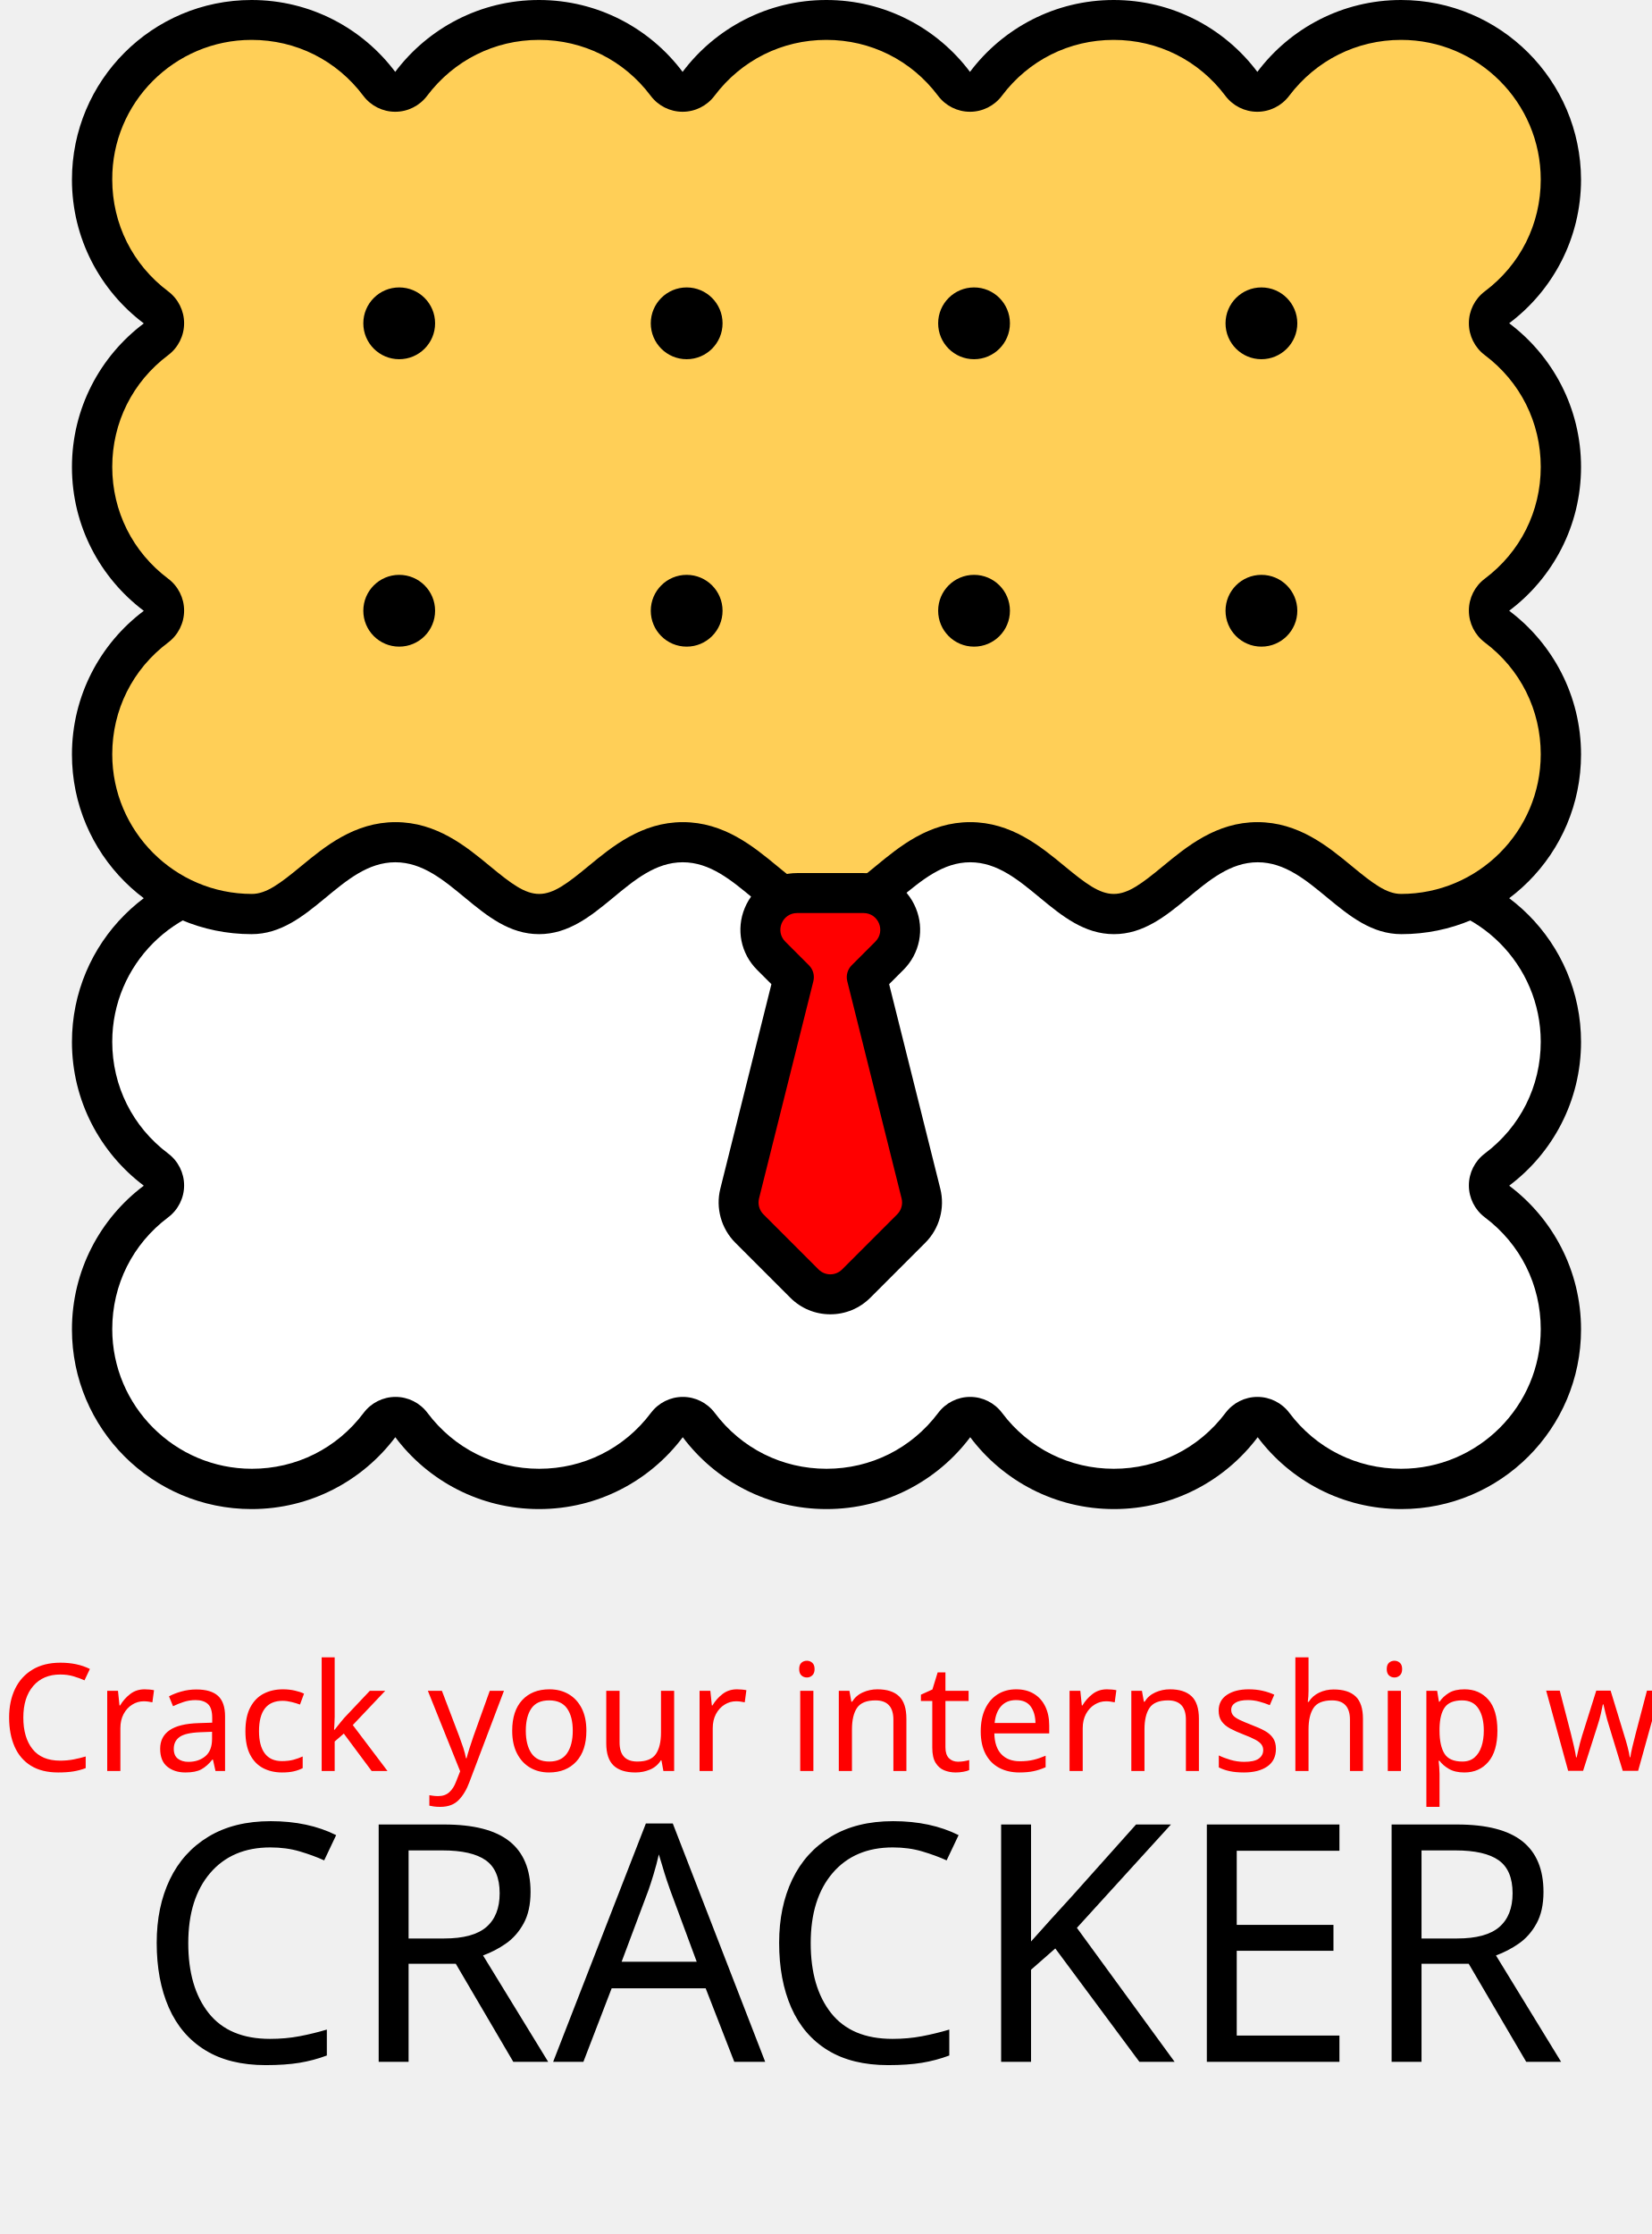
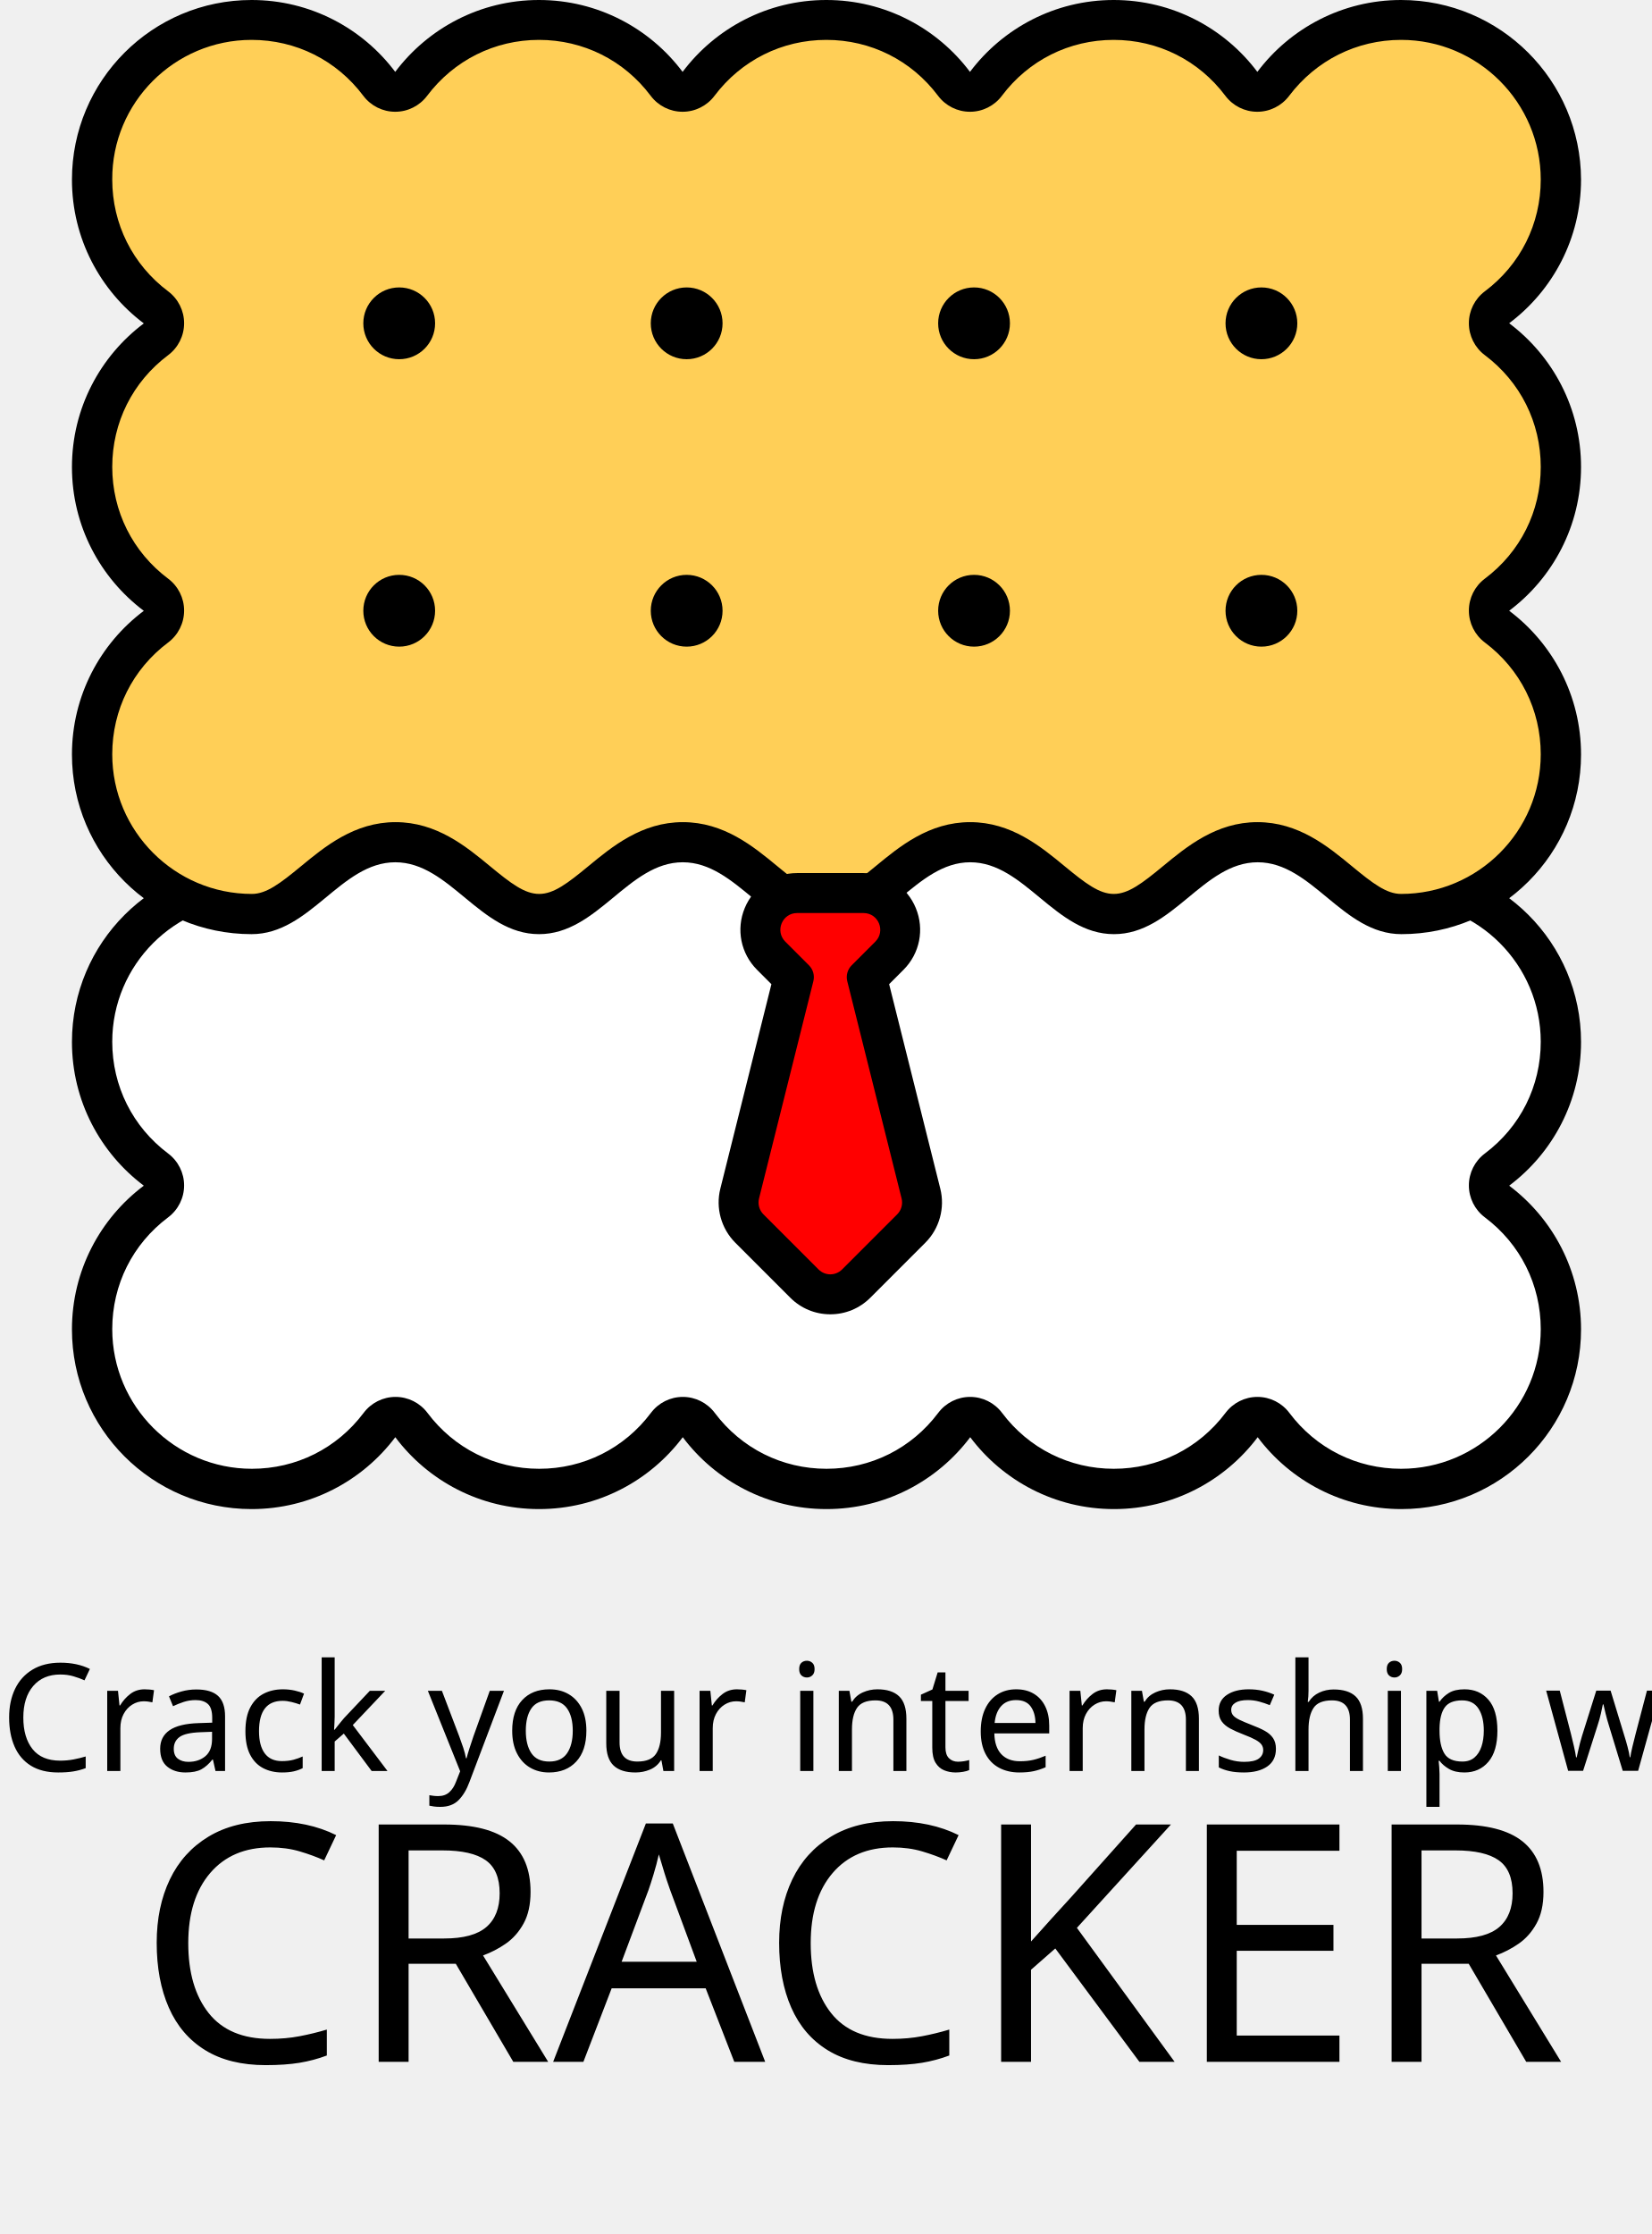
<svg xmlns="http://www.w3.org/2000/svg" version="1.1" id="Layer_1" x="0px" y="0px" viewBox="0 0 1988.4 2688.5" style="enable-background:new 0 0 1988.4 2688.5;" xml:space="preserve">
  <style type="text/css">
	.st0{display:none;}
	.st1{display:inline;}
	
		.st2{display:inline;fill:#FFFFFF;stroke:#000000;stroke-width:5;stroke-linecap:round;stroke-linejoin:round;stroke-miterlimit:10;}
	.st3{fill:#FF0000;}
	
		.st4{display:inline;fill:#FFCF57;stroke:#000000;stroke-width:5;stroke-linecap:round;stroke-linejoin:round;stroke-miterlimit:10;}
	.st5{display:inline;fill:#C17121;}
	.st6{fill:#FFFFFF;}
	.st7{fill:#FFCF57;}
	.st8{font-family:'DidactGothic-Regular';}
	.st9{font-size:180px;}
	.st10{font-family:'BalooBhai-Regular';}
	.st11{font-size:400px;}
</style>
  <g id="Layer_1_1_" class="st0">
    <circle class="st1" cx="-230.4" cy="229.5" r="4.5" />
    <circle class="st1" cx="-194.4" cy="229.5" r="4.5" />
    <circle class="st1" cx="-158.4" cy="229.5" r="4.5" />
    <circle class="st1" cx="-122.4" cy="229.5" r="4.5" />
    <circle class="st1" cx="-230.4" cy="265.5" r="4.5" />
    <circle class="st1" cx="-194.4" cy="265.5" r="4.5" />
    <circle class="st1" cx="-158.4" cy="265.5" r="4.5" />
    <circle class="st1" cx="-122.4" cy="265.5" r="4.5" />
    <path class="st2" d="M-261.9,229.5c-5.5,4.1-9,10.6-9,18s3.5,13.9,9,18c-5.5,4.1-9,10.6-9,18c0,12.4,10.1,22.5,22.5,22.5   c7.4,0,13.9-3.5,18-9c4.1,5.5,10.6,9,18,9s13.9-3.5,18-9c4.1,5.5,10.6,9,18,9s13.9-3.5,18-9c4.1,5.5,10.6,9,18,9s13.9-3.5,18-9   c4.1,5.5,10.6,9,18,9c12.4,0,22.5-10.1,22.5-22.5c0-7.4-3.5-13.9-9-18c5.5-4.1,9-10.6,9-18s-3.5-13.9-9-18c2.9-2.2,5.3-5.1,6.9-8.5   h-184.8C-267.2,224.4-264.8,227.3-261.9,229.5z" />
    <g class="st1">
      <path class="st3" d="M-176.4,276.5c-1.3,0-2.6-0.5-3.5-1.5l-8.2-8.2c-1.2-1.2-1.7-3.1-1.3-4.7l8.1-32.5l-3.5-3.5    c-1.4-1.4-1.9-3.6-1.1-5.4c0.8-1.9,2.6-3.1,4.6-3.1h9.9c2,0,3.8,1.2,4.6,3.1s0.4,4-1.1,5.4l-3.5,3.5l8.1,32.5    c0.4,1.7-0.1,3.5-1.3,4.7l-8.2,8.2C-173.8,275.9-175.1,276.5-176.4,276.5z" />
      <path d="M-171.4,220c2.2,0,3.3,2.7,1.8,4.3l-3.5,3.5c-0.6,0.6-0.9,1.5-0.7,2.4l8.1,32.5c0.2,0.9,0,1.8-0.7,2.4l-8.2,8.2    c-0.5,0.5-1.1,0.7-1.8,0.7s-1.3-0.2-1.8-0.7l-8.2-8.3c-0.6-0.6-0.9-1.5-0.7-2.4l8.1-32.5c0.2-0.9,0-1.8-0.7-2.4l-3.5-3.5    c-1.6-1.6-0.5-4.3,1.8-4.3L-171.4,220 M-171.4,215h-10c-3,0-5.8,1.8-6.9,4.6c-1.2,2.8-0.5,6,1.6,8.2l2.5,2.5l-7.8,31.1    c-0.6,2.5,0.1,5.3,2,7.1l8.2,8.2c1.4,1.4,3.3,2.2,5.3,2.2s3.9-0.8,5.3-2.2l8.2-8.2c1.9-1.9,2.6-4.6,2-7.1l-7.8-31.1l2.5-2.5    c2.2-2.2,2.8-5.4,1.6-8.2C-165.7,216.8-168.4,215-171.4,215L-171.4,215z" />
    </g>
    <path class="st4" d="M-81.9,211.5c0-7.4-3.5-13.9-9-18c5.5-4.1,9-10.6,9-18s-3.5-13.9-9-18c5.5-4.1,9-10.6,9-18   c0-12.4-10.1-22.5-22.5-22.5c-7.4,0-13.9,3.5-18,9c-4.1-5.5-10.6-9-18-9s-13.9,3.5-18,9c-4.1-5.5-10.6-9-18-9s-13.9,3.5-18,9   c-4.1-5.5-10.6-9-18-9s-13.9,3.5-18,9c-4.1-5.5-10.6-9-18-9c-12.4,0-22.5,10.1-22.5,22.5c0,7.4,3.5,13.9,9,18c-5.5,4.1-9,10.6-9,18   s3.5,13.9,9,18c-5.5,4.1-9,10.6-9,18c0,3.4,0.8,6.6,2.1,9.5H-84C-82.7,218.1-81.9,214.9-81.9,211.5z" />
    <circle class="st5" cx="-230.4" cy="157.5" r="4.5" />
    <circle class="st5" cx="-194.4" cy="157.5" r="4.5" />
    <circle class="st5" cx="-158.4" cy="157.5" r="4.5" />
    <circle class="st5" cx="-122.4" cy="157.5" r="4.5" />
    <circle class="st5" cx="-230.4" cy="193.5" r="4.5" />
    <circle class="st5" cx="-194.4" cy="193.5" r="4.5" />
    <circle class="st5" cx="-158.4" cy="193.5" r="4.5" />
    <circle class="st5" cx="-122.4" cy="193.5" r="4.5" />
    <rect x="-263.4" y="359" class="st5" width="201" height="9" />
  </g>
  <g id="Layer_2">
    <g>
-       <path class="st6" d="M1686.4,1792c-61,0-117-28-153.7-76.9c-4.5-6-11.7-9.6-19.2-9.6c-7.6,0-14.7,3.6-19.2,9.6    c-36.7,48.9-92.7,76.9-153.7,76.9s-117-28-153.7-76.9c-4.5-6-11.7-9.6-19.2-9.6c-7.6,0-14.7,3.6-19.2,9.6    c-36.9,48.9-92.9,76.9-153.9,76.9s-117-28-153.7-76.9c-4.5-6-11.7-9.6-19.2-9.6c-7.6,0-14.7,3.6-19.2,9.6    c-36.7,48.9-92.7,76.9-153.7,76.9s-117-28-153.7-76.9c-4.5-6-11.7-9.6-19.2-9.6s-14.7,3.6-19.2,9.6C420,1764,364,1792,303,1792    c-106,0-192.2-86.2-192.2-192.2c0-61,28-117,76.9-153.7c6-4.5,9.6-11.7,9.6-19.2c0-7.6-3.6-14.7-9.6-19.2    c-48.9-36.7-76.9-92.7-76.9-153.7c0-106,86.2-192.2,192.2-192.2c12.9,0,25.9,1.3,38.5,3.9c1.6,0.3,3.2,0.5,4.8,0.5    c5.5,0,10.9-1.9,15.2-5.4c5.6-4.6,8.8-11.4,8.8-18.6V802.3h1249.1V1042c0,7.2,3.2,14,8.8,18.6c4.3,3.5,9.7,5.4,15.2,5.4    c1.6,0,3.2-0.2,4.8-0.5c12.6-2.6,25.6-3.9,38.5-3.9c106,0,192.2,86.2,192.2,192.2c0,61-28,117-76.9,153.7    c-6,4.5-9.6,11.7-9.6,19.2c0,7.6,3.6,14.7,9.6,19.2c48.9,36.7,76.9,92.7,76.9,153.7C1878.6,1705.8,1792.4,1792,1686.4,1792z" />
-       <path d="M1595.1,826.3V1042c0,14.4,6.5,28.1,17.6,37.2c8.7,7.1,19.4,10.8,30.4,10.8c3.2,0,6.4-0.3,9.6-1c11-2.2,22.4-3.4,33.7-3.4    c92.7,0,168.1,75.4,168.1,168.1c0,53.4-24.5,102.4-67.3,134.5c-12.1,9.1-19.2,23.3-19.2,38.4s7.1,29.3,19.2,38.4    c42.8,32.1,67.3,81.2,67.3,134.5c0,92.7-75.4,168.1-168.1,168.1c-53.4,0-102.4-24.5-134.5-67.3c-9.1-12.1-23.3-19.2-38.4-19.2    s-29.3,7.1-38.4,19.2c-32.1,42.8-81.2,67.3-134.5,67.3s-102.4-24.5-134.5-67.3c-9.1-12.1-23.3-19.2-38.4-19.2s-29.3,7.1-38.4,19.2    c-32.1,42.8-81.2,67.3-134.5,67.3s-102.4-24.5-134.5-67.3c-9.1-12.1-23.3-19.2-38.4-19.2s-29.3,7.1-38.4,19.2    c-32.1,42.8-81.2,67.3-134.5,67.3c-53.4,0-102.4-24.5-134.5-67.3c-9.1-12.1-23.3-19.2-38.4-19.2c-15.1,0-29.3,7.1-38.4,19.2    c-32.1,42.8-81.2,67.3-134.5,67.3c-92.7,0-168.1-75.4-168.1-168.1c0-53.4,24.5-102.4,67.3-134.5c12.1-9.1,19.2-23.3,19.2-38.4    s-7.1-29.3-19.2-38.4c-42.8-32.1-67.3-81.2-67.3-134.5c0-92.7,75.4-168.1,168.1-168.1c11.3,0,22.7,1.1,33.7,3.4    c3.2,0.6,6.4,1,9.6,1c11,0,21.8-3.8,30.4-10.8c11.2-9.1,17.6-22.8,17.6-37.2V826.3H1595.1 M1643.2,778.3H346V1042    c-14-2.8-28.4-4.3-43.2-4.3c-119.4,0-216.2,96.8-216.2,216.2c0,70.7,34,133.5,86.5,173c-52.5,39.4-86.5,102.2-86.5,173    c0,119.4,96.8,216.2,216.2,216.2c70.7,0,133.5-34,173-86.5c39.4,52.5,102.2,86.5,173,86.5s133.5-34,173-86.5    c39.4,52.5,102.2,86.5,173,86.5s133.5-34,173-86.5c39.4,52.5,102.2,86.5,173,86.5s133.5-34,173-86.5    c39.4,52.5,102.2,86.5,173,86.5c119.4,0,216.2-96.8,216.2-216.2c0-70.7-34-133.5-86.5-173c52.5-39.4,86.5-102.2,86.5-173    c0-119.4-96.8-216.2-216.2-216.2c-14.8,0-29.3,1.5-43.2,4.3V778.3H1643.2z" />
+       <path class="st6" d="M1686.4,1792c-61,0-117-28-153.7-76.9c-4.5-6-11.7-9.6-19.2-9.6c-7.6,0-14.7,3.6-19.2,9.6    c-36.7,48.9-92.7,76.9-153.7,76.9s-117-28-153.7-76.9c-4.5-6-11.7-9.6-19.2-9.6c-7.6,0-14.7,3.6-19.2,9.6    c-36.9,48.9-92.9,76.9-153.9,76.9c-61,0-117-28-153.7-76.9c-4.5-6-11.7-9.6-19.2-9.6c-7.6,0-14.7,3.6-19.2,9.6    c-36.7,48.9-92.7,76.9-153.7,76.9s-117-28-153.7-76.9c-4.5-6-11.7-9.6-19.2-9.6s-14.7,3.6-19.2,9.6C420,1764,364,1792,303,1792    c-106,0-192.2-86.2-192.2-192.2c0-61,28-117,76.9-153.7c6-4.5,9.6-11.7,9.6-19.2c0-7.6-3.6-14.7-9.6-19.2    c-48.9-36.7-76.9-92.7-76.9-153.7c0-106,86.2-192.2,192.2-192.2c12.9,0,25.9,1.3,38.5,3.9c1.6,0.3,3.2,0.5,4.8,0.5    c5.5,0,10.9-1.9,15.2-5.4c5.6-4.6,8.8-11.4,8.8-18.6V802.3h1249.1V1042c0,7.2,3.2,14,8.8,18.6c4.3,3.5,9.7,5.4,15.2,5.4    c1.6,0,3.2-0.2,4.8-0.5c12.6-2.6,25.6-3.9,38.5-3.9c106,0,192.2,86.2,192.2,192.2c0,61-28,117-76.9,153.7    c-6,4.5-9.6,11.7-9.6,19.2c0,7.6,3.6,14.7,9.6,19.2c48.9,36.7,76.9,92.7,76.9,153.7C1878.6,1705.8,1792.4,1792,1686.4,1792z" />
+       <path d="M1595.1,826.3V1042c0,14.4,6.5,28.1,17.6,37.2c8.7,7.1,19.4,10.8,30.4,10.8c3.2,0,6.4-0.3,9.6-1c11-2.2,22.4-3.4,33.7-3.4    c92.7,0,168.1,75.4,168.1,168.1c0,53.4-24.5,102.4-67.3,134.5c-12.1,9.1-19.2,23.3-19.2,38.4s7.1,29.3,19.2,38.4    c42.8,32.1,67.3,81.2,67.3,134.5c0,92.7-75.4,168.1-168.1,168.1c-53.4,0-102.4-24.5-134.5-67.3c-9.1-12.1-23.3-19.2-38.4-19.2    s-29.3,7.1-38.4,19.2c-32.1,42.8-81.2,67.3-134.5,67.3s-102.4-24.5-134.5-67.3c-9.1-12.1-23.3-19.2-38.4-19.2s-29.3,7.1-38.4,19.2    c-32.1,42.8-81.2,67.3-134.5,67.3c-53.3,0-102.4-24.5-134.5-67.3c-9.1-12.1-23.3-19.2-38.4-19.2s-29.3,7.1-38.4,19.2    c-32.1,42.8-81.2,67.3-134.5,67.3c-53.4,0-102.4-24.5-134.5-67.3c-9.1-12.1-23.3-19.2-38.4-19.2s-29.3,7.1-38.4,19.2    c-32.1,42.8-81.2,67.3-134.5,67.3c-92.7,0-168.1-75.4-168.1-168.1c0-53.4,24.5-102.4,67.3-134.5c12.1-9.1,19.2-23.3,19.2-38.4    s-7.1-29.3-19.2-38.4c-42.8-32.1-67.3-81.2-67.3-134.5c0-92.7,75.4-168.1,168.1-168.1c11.3,0,22.7,1.1,33.7,3.4    c3.2,0.6,6.4,1,9.6,1c11,0,21.8-3.8,30.4-10.8c11.2-9.1,17.6-22.8,17.6-37.2V826.3H1595.1 M1643.2,778.3H346V1042    c-14-2.8-28.4-4.3-43.2-4.3c-119.4,0-216.2,96.8-216.2,216.2c0,70.7,34,133.5,86.5,173c-52.5,39.4-86.5,102.2-86.5,173    c0,119.4,96.8,216.2,216.2,216.2c70.7,0,133.5-34,173-86.5c39.4,52.5,102.2,86.5,173,86.5s133.5-34,173-86.5    c39.4,52.5,102.2,86.5,173,86.5s133.5-34,173-86.5c39.4,52.5,102.2,86.5,173,86.5s133.5-34,173-86.5    c39.4,52.5,102.2,86.5,173,86.5c119.4,0,216.2-96.8,216.2-216.2c0-70.7-34-133.5-86.5-173c52.5-39.4,86.5-102.2,86.5-173    c0-119.4-96.8-216.2-216.2-216.2c-14.8,0-29.3,1.5-43.2,4.3V778.3H1643.2z" />
    </g>
    <g>
-       <path class="st7" d="M1686.4,1100.2c-27.4,0-50.3-18.9-74.5-38.9c-27-22.3-57.6-47.5-98.4-47.5s-71.4,25.3-98.4,47.5    c-24.2,20-47.2,38.9-74.5,38.9s-50.3-18.9-74.5-38.9c-27-22.3-57.6-47.5-98.4-47.5s-71.4,25.3-98.4,47.5    c-24.2,20-47.2,38.9-74.5,38.9s-50.3-18.9-74.5-38.9c-27-22.3-57.6-47.5-98.4-47.5s-71.4,25.3-98.4,47.5    c-24.2,20-47.2,38.9-74.5,38.9s-50.3-18.9-74.5-38.9c-27-22.3-57.6-47.5-98.4-47.5c-40.9,0-71.4,25.3-98.4,47.5    c-24.2,20-47.2,38.9-74.5,38.9c-106.4,0-192.6-86.2-192.6-192.2c0-61,28-117,76.9-153.7c6-4.5,9.6-11.7,9.6-19.2    s-3.6-14.7-9.6-19.2c-48.9-36.8-76.9-92.8-76.9-153.8s28-117,76.9-153.7c6-4.5,9.6-11.7,9.6-19.2s-3.6-14.7-9.6-19.2    c-48.9-36.8-76.9-92.8-76.9-153.8c0-106,86.2-192.2,192.2-192.2c61,0,117,28,153.7,76.9c4.5,6,11.7,9.6,19.2,9.6    s14.7-3.6,19.2-9.6C531.7,52,587.7,24,648.7,24s117,28,153.7,76.9c4.5,6,11.7,9.6,19.2,9.6c7.6,0,14.7-3.6,19.2-9.6    C877.6,52,933.6,24,994.6,24s117,28,153.7,76.9c4.5,6,11.7,9.6,19.2,9.6c7.6,0,14.7-3.6,19.2-9.6C1223.5,52,1279.5,24,1340.5,24    s117,28,153.7,76.9c4.5,6,11.7,9.6,19.2,9.6c7.6,0,14.7-3.6,19.2-9.6C1569.4,52,1625.4,24,1686.4,24c106,0,192.2,86.2,192.2,192.2    c0,61-28,117-76.9,153.7c-6,4.5-9.6,11.7-9.6,19.2s3.6,14.7,9.6,19.2c48.9,36.7,76.9,92.7,76.9,153.7s-28,117-76.9,153.7    c-6,4.5-9.6,11.7-9.6,19.2s3.6,14.7,9.6,19.2c48.9,36.9,76.9,92.9,76.9,153.9C1878.6,1014,1792.4,1100.2,1686.4,1100.2z" />
-       <path d="M1686.4,48c92.7,0,168.1,75.4,168.1,168.1c0,53.4-24.5,102.4-67.3,134.5c-12.1,9.1-19.2,23.3-19.2,38.4    s7.1,29.3,19.2,38.4c42.8,32.1,67.3,81.2,67.3,134.5c0,53.4-24.5,102.4-67.3,134.5c-12.1,9.1-19.2,23.3-19.2,38.4    c0,15.1,7.1,29.3,19.2,38.4c42.8,32.1,67.3,81.2,67.3,134.5c0,92.7-75.4,168.1-168.1,168.1c-17.5,0-34-12.6-59.2-33.4    c-28.6-23.6-64.2-53-113.7-53s-85.1,29.4-113.7,53c-25.2,20.8-41.8,33.4-59.2,33.4s-34-12.6-59.2-33.4    c-28.6-23.6-64.2-53-113.7-53s-85.1,29.4-113.7,53c-25.2,20.8-41.8,33.4-59.2,33.4s-34-12.6-59.2-33.4    c-28.6-23.6-64.2-53-113.7-53s-85.1,29.4-113.7,53c-25.2,20.8-41.8,33.4-59.2,33.4c-17.5,0-34-12.6-59.2-33.4    c-28.6-23.6-64.2-53-113.7-53s-85.1,29.4-113.7,53c-25.2,20.8-41.8,33.4-59.2,33.4c-92.7,0-168.1-75.4-168.1-168.1    c0-53.4,24.5-102.4,67.3-134.5c12.1-9.1,19.2-23.3,19.2-38.4c0-15.1-7.1-29.3-19.2-38.4c-42.8-32.1-67.3-81.2-67.3-134.5    c0-53.4,24.5-102.4,67.3-134.5c12.1-9.1,19.2-23.3,19.2-38.4s-7.1-29.3-19.2-38.4c-42.8-32.1-67.3-81.2-67.3-134.5    C134.6,123.5,210.1,48,302.8,48c53.4,0,102.4,24.5,134.5,67.3c9.1,12.1,23.3,19.2,38.4,19.2c15.1,0,29.3-7.1,38.4-19.2    C546.3,72.6,595.3,48,648.7,48c53.4,0,102.4,24.5,134.5,67.3c9.1,12.1,23.3,19.2,38.4,19.2s29.3-7.1,38.4-19.2    C892.2,72.6,941.2,48,994.6,48s102.4,24.5,134.5,67.3c9.1,12.1,23.3,19.2,38.4,19.2s29.3-7.1,38.4-19.2    C1238,72.5,1287.1,48,1340.4,48s102.4,24.5,134.5,67.3c9.1,12.1,23.3,19.2,38.4,19.2s29.3-7.1,38.4-19.2    C1584,72.6,1633,48,1686.4,48 M1686.4,0c-70.7,0-133.5,34-173,86.5C1474,34,1411.2,0,1340.5,0s-133.5,34-173,86.5    C1128.1,34,1065.3,0,994.6,0s-133.5,34-173,86.5C782.2,34,719.4,0,648.7,0s-133.5,34-173,86.5C436.3,34,373.5,0,302.8,0    C183.4,0,86.6,96.8,86.6,216.2c0,70.7,34,133.5,86.5,173c-52.5,39.4-86.5,102.2-86.5,172.9s34,133.5,86.5,173    C120.6,774.5,86.6,837.3,86.6,908c0,119.4,96.8,216.2,216.2,216.2c70.7,0,107.3-86.5,173-86.5s102.2,86.5,173,86.5    s107.3-86.5,173-86.5s102.2,86.5,173,86.5s107.3-86.5,173-86.5s102.2,86.5,173,86.5s107.3-86.5,173-86.5s102.2,86.5,173,86.5    c119.4,0,216.2-96.8,216.2-216.2c0-70.7-34-133.5-86.5-173c52.5-39.4,86.5-102.2,86.5-173s-34-133.5-86.5-173    c52.5-39.4,86.5-102.2,86.5-173C1902.6,96.8,1805.8,0,1686.4,0L1686.4,0z" />
+       <path class="st7" d="M1686.4,1100.2c-27.4,0-50.3-18.9-74.5-38.9c-27-22.3-57.6-47.5-98.4-47.5s-71.4,25.3-98.4,47.5    c-24.2,20-47.2,38.9-74.5,38.9s-50.3-18.9-74.5-38.9c-27-22.3-57.6-47.5-98.4-47.5s-71.4,25.3-98.4,47.5    c-24.2,20-47.2,38.9-74.5,38.9s-50.3-18.9-74.5-38.9c-27-22.3-57.6-47.5-98.4-47.5s-71.4,25.3-98.4,47.5    c-24.2,20-47.2,38.9-74.5,38.9s-50.3-18.9-74.5-38.9c-27-22.3-57.6-47.5-98.4-47.5c-40.9,0-71.4,25.3-98.4,47.5    c-24.2,20-47.2,38.9-74.5,38.9c-106.4,0-192.6-86.2-192.6-192.2c0-61,28-117,76.9-153.7c6-4.5,9.6-11.7,9.6-19.2    s-3.6-14.7-9.6-19.2c-48.9-36.8-76.9-92.8-76.9-153.8s28-117,76.9-153.7c6-4.5,9.6-11.7,9.6-19.2s-3.6-14.7-9.6-19.2    c-48.9-36.8-76.9-92.8-76.9-153.8c0-106,86.2-192.2,192.2-192.2c61,0,117,28,153.7,76.9c4.5,6,11.7,9.6,19.2,9.6    s14.7-3.6,19.2-9.6C531.7,52,587.7,24,648.7,24s117,28,153.7,76.9c4.5,6,11.7,9.6,19.2,9.6c7.6,0,14.7-3.6,19.2-9.6    C877.6,52,933.6,24,994.6,24c61,0,117,28,153.7,76.9c4.5,6,11.7,9.6,19.2,9.6c7.6,0,14.7-3.6,19.2-9.6    C1223.5,52,1279.5,24,1340.5,24s117,28,153.7,76.9c4.5,6,11.7,9.6,19.2,9.6c7.6,0,14.7-3.6,19.2-9.6    C1569.4,52,1625.4,24,1686.4,24c106,0,192.2,86.2,192.2,192.2c0,61-28,117-76.9,153.7c-6,4.5-9.6,11.7-9.6,19.2s3.6,14.7,9.6,19.2    c48.9,36.7,76.9,92.7,76.9,153.7s-28,117-76.9,153.7c-6,4.5-9.6,11.7-9.6,19.2s3.6,14.7,9.6,19.2c48.9,36.9,76.9,92.9,76.9,153.9    C1878.6,1014,1792.4,1100.2,1686.4,1100.2z" />
+       <path d="M1686.4,48c92.7,0,168.1,75.4,168.1,168.1c0,53.4-24.5,102.4-67.3,134.5c-12.1,9.1-19.2,23.3-19.2,38.4    s7.1,29.3,19.2,38.4c42.8,32.1,67.3,81.2,67.3,134.5c0,53.4-24.5,102.4-67.3,134.5c-12.1,9.1-19.2,23.3-19.2,38.4    c0,15.1,7.1,29.3,19.2,38.4c42.8,32.1,67.3,81.2,67.3,134.5c0,92.7-75.4,168.1-168.1,168.1c-17.5,0-34-12.6-59.2-33.4    c-28.6-23.6-64.2-53-113.7-53s-85.1,29.4-113.7,53c-25.2,20.8-41.8,33.4-59.2,33.4s-34-12.6-59.2-33.4    c-28.6-23.6-64.2-53-113.7-53s-85.1,29.4-113.7,53c-25.2,20.8-41.8,33.4-59.2,33.4s-34-12.6-59.2-33.4    c-28.6-23.6-64.2-53-113.7-53s-85.1,29.4-113.7,53c-25.2,20.8-41.8,33.4-59.2,33.4c-17.5,0-34-12.6-59.2-33.4    c-28.6-23.6-64.2-53-113.7-53s-85.1,29.4-113.7,53c-25.2,20.8-41.8,33.4-59.2,33.4c-92.7,0-168.1-75.4-168.1-168.1    c0-53.4,24.5-102.4,67.3-134.5c12.1-9.1,19.2-23.3,19.2-38.4c0-15.1-7.1-29.3-19.2-38.4c-42.8-32.1-67.3-81.2-67.3-134.5    c0-53.4,24.5-102.4,67.3-134.5c12.1-9.1,19.2-23.3,19.2-38.4s-7.1-29.3-19.2-38.4c-42.8-32.1-67.3-81.2-67.3-134.5    C134.6,123.5,210.1,48,302.8,48c53.4,0,102.4,24.5,134.5,67.3c9.1,12.1,23.3,19.2,38.4,19.2s29.3-7.1,38.4-19.2    C546.3,72.6,595.3,48,648.7,48s102.4,24.5,134.5,67.3c9.1,12.1,23.3,19.2,38.4,19.2s29.3-7.1,38.4-19.2    C892.2,72.6,941.2,48,994.6,48s102.4,24.5,134.5,67.3c9.1,12.1,23.3,19.2,38.4,19.2s29.3-7.1,38.4-19.2    C1238,72.5,1287.1,48,1340.4,48s102.4,24.5,134.5,67.3c9.1,12.1,23.3,19.2,38.4,19.2s29.3-7.1,38.4-19.2    C1584,72.6,1633,48,1686.4,48 M1686.4,0c-70.7,0-133.5,34-173,86.5C1474,34,1411.2,0,1340.5,0s-133.5,34-173,86.5    C1128.1,34,1065.3,0,994.6,0s-133.5,34-173,86.5C782.2,34,719.4,0,648.7,0s-133.5,34-173,86.5C436.3,34,373.5,0,302.8,0    C183.4,0,86.6,96.8,86.6,216.2c0,70.7,34,133.5,86.5,173c-52.5,39.4-86.5,102.2-86.5,172.9s34,133.5,86.5,173    C120.6,774.5,86.6,837.3,86.6,908c0,119.4,96.8,216.2,216.2,216.2c70.7,0,107.3-86.5,173-86.5s102.2,86.5,173,86.5    s107.3-86.5,173-86.5s102.2,86.5,173,86.5s107.3-86.5,173-86.5s102.2,86.5,173,86.5s107.3-86.5,173-86.5s102.2,86.5,173,86.5    c119.4,0,216.2-96.8,216.2-216.2c0-70.7-34-133.5-86.5-173c52.5-39.4,86.5-102.2,86.5-173s-34-133.5-86.5-173    c52.5-39.4,86.5-102.2,86.5-173C1902.6,96.8,1805.8,0,1686.4,0L1686.4,0z" />
    </g>
    <g>
      <path class="st3" d="M999.4,1557.6c-11.8,0-22.9-4.6-31.2-12.9l-66.3-66.3c-10.9-10.9-15.4-27-11.6-41.9l64.8-259.4l-26.9-26.9    c-12.7-12.7-16.4-31.6-9.6-48.1c6.9-16.6,22.9-27.3,40.8-27.3h80c17.9,0,33.9,10.7,40.8,27.3c6.9,16.6,3.1,35.4-9.6,48.1    l-26.9,26.9l64.8,259.4c3.7,15-0.7,31-11.6,41.9l-66.3,66.3C1022.3,1553,1011.2,1557.6,999.4,1557.6z" />
-       <path d="M1039.4,1098.8c17.9,0,26.9,21.7,14.2,34.4l-28.5,28.5c-5,5-7,12.3-5.3,19.1l65.4,261.5c1.7,6.9-0.3,14.1-5.3,19.1    l-66.3,66.3c-3.9,3.9-9.1,5.9-14.2,5.9s-10.3-2-14.2-5.9l-66.3-66.3c-5-5-7-12.3-5.3-19.1l65.4-261.5c1.7-6.9-0.3-14.1-5.3-19.1    l-28.5-28.5c-12.7-12.7-3.7-34.4,14.2-34.4H1039.4 M1039.4,1050.7h-80c-27.7,0-52.4,16.5-63,42.1c-10.6,25.6-4.8,54.7,14.8,74.3    l17.3,17.3L867,1430.6c-5.8,23.1,1.1,47.9,17.9,64.8l66.3,66.3c12.9,12.9,30,20,48.2,20s35.3-7.1,48.2-20l66.3-66.3    c16.8-16.8,23.7-41.7,17.9-64.8l-61.6-246.2l17.3-17.3c19.6-19.6,25.4-48.7,14.8-74.3C1091.8,1067.2,1067.1,1050.7,1039.4,1050.7    L1039.4,1050.7z" />
+       <path d="M1039.4,1098.8c17.9,0,26.9,21.7,14.2,34.4l-28.5,28.5c-5,5-7,12.3-5.3,19.1l65.4,261.5c1.7,6.9-0.3,14.1-5.3,19.1    l-66.3,66.3c-3.9,3.9-9.1,5.9-14.2,5.9s-10.3-2-14.2-5.9l-66.3-66.3c-5-5-7-12.3-5.3-19.1l65.4-261.5c1.7-6.9-0.3-14.1-5.3-19.1    l-28.5-28.5c-12.7-12.7-3.7-34.4,14.2-34.4H1039.4 M1039.4,1050.7h-80c-27.7,0-52.4,16.5-63,42.1s-4.8,54.7,14.8,74.3l17.3,17.3    L867,1430.6c-5.8,23.1,1.1,47.9,17.9,64.8l66.3,66.3c12.9,12.9,30,20,48.2,20s35.3-7.1,48.2-20l66.3-66.3    c16.8-16.8,23.7-41.7,17.9-64.8l-61.6-246.2l17.3-17.3c19.6-19.6,25.4-48.7,14.8-74.3C1091.8,1067.2,1067.1,1050.7,1039.4,1050.7    L1039.4,1050.7z" />
    </g>
    <circle cx="480.5" cy="389.1" r="43.2" />
    <circle cx="826.5" cy="389.1" r="43.2" />
    <circle cx="1172.4" cy="389.1" r="43.2" />
    <circle cx="1518.3" cy="389.1" r="43.2" />
    <circle cx="480.5" cy="735" r="43.2" />
    <circle cx="826.5" cy="735" r="43.2" />
    <circle cx="1172.4" cy="735" r="43.2" />
    <circle cx="1518.3" cy="735" r="43.2" />
-     <text transform="matrix(1 0 0 1 0 2131.273)" class="st3 st8 st9">Crack your internship with</text>
-     <text transform="matrix(1 0 0 1 164.2 2481.273)" class="st10 st11">CRACKER</text>
+     <text transform="matrix(1 0 0 1 -2.441406e-04 2131.273)" class="st8 st9">Crack your internship with</text>
+     <text transform="matrix(1 0 0 1 164.1997 2481.273)" class="st10 st11">CRACKER</text>
  </g>
</svg>
